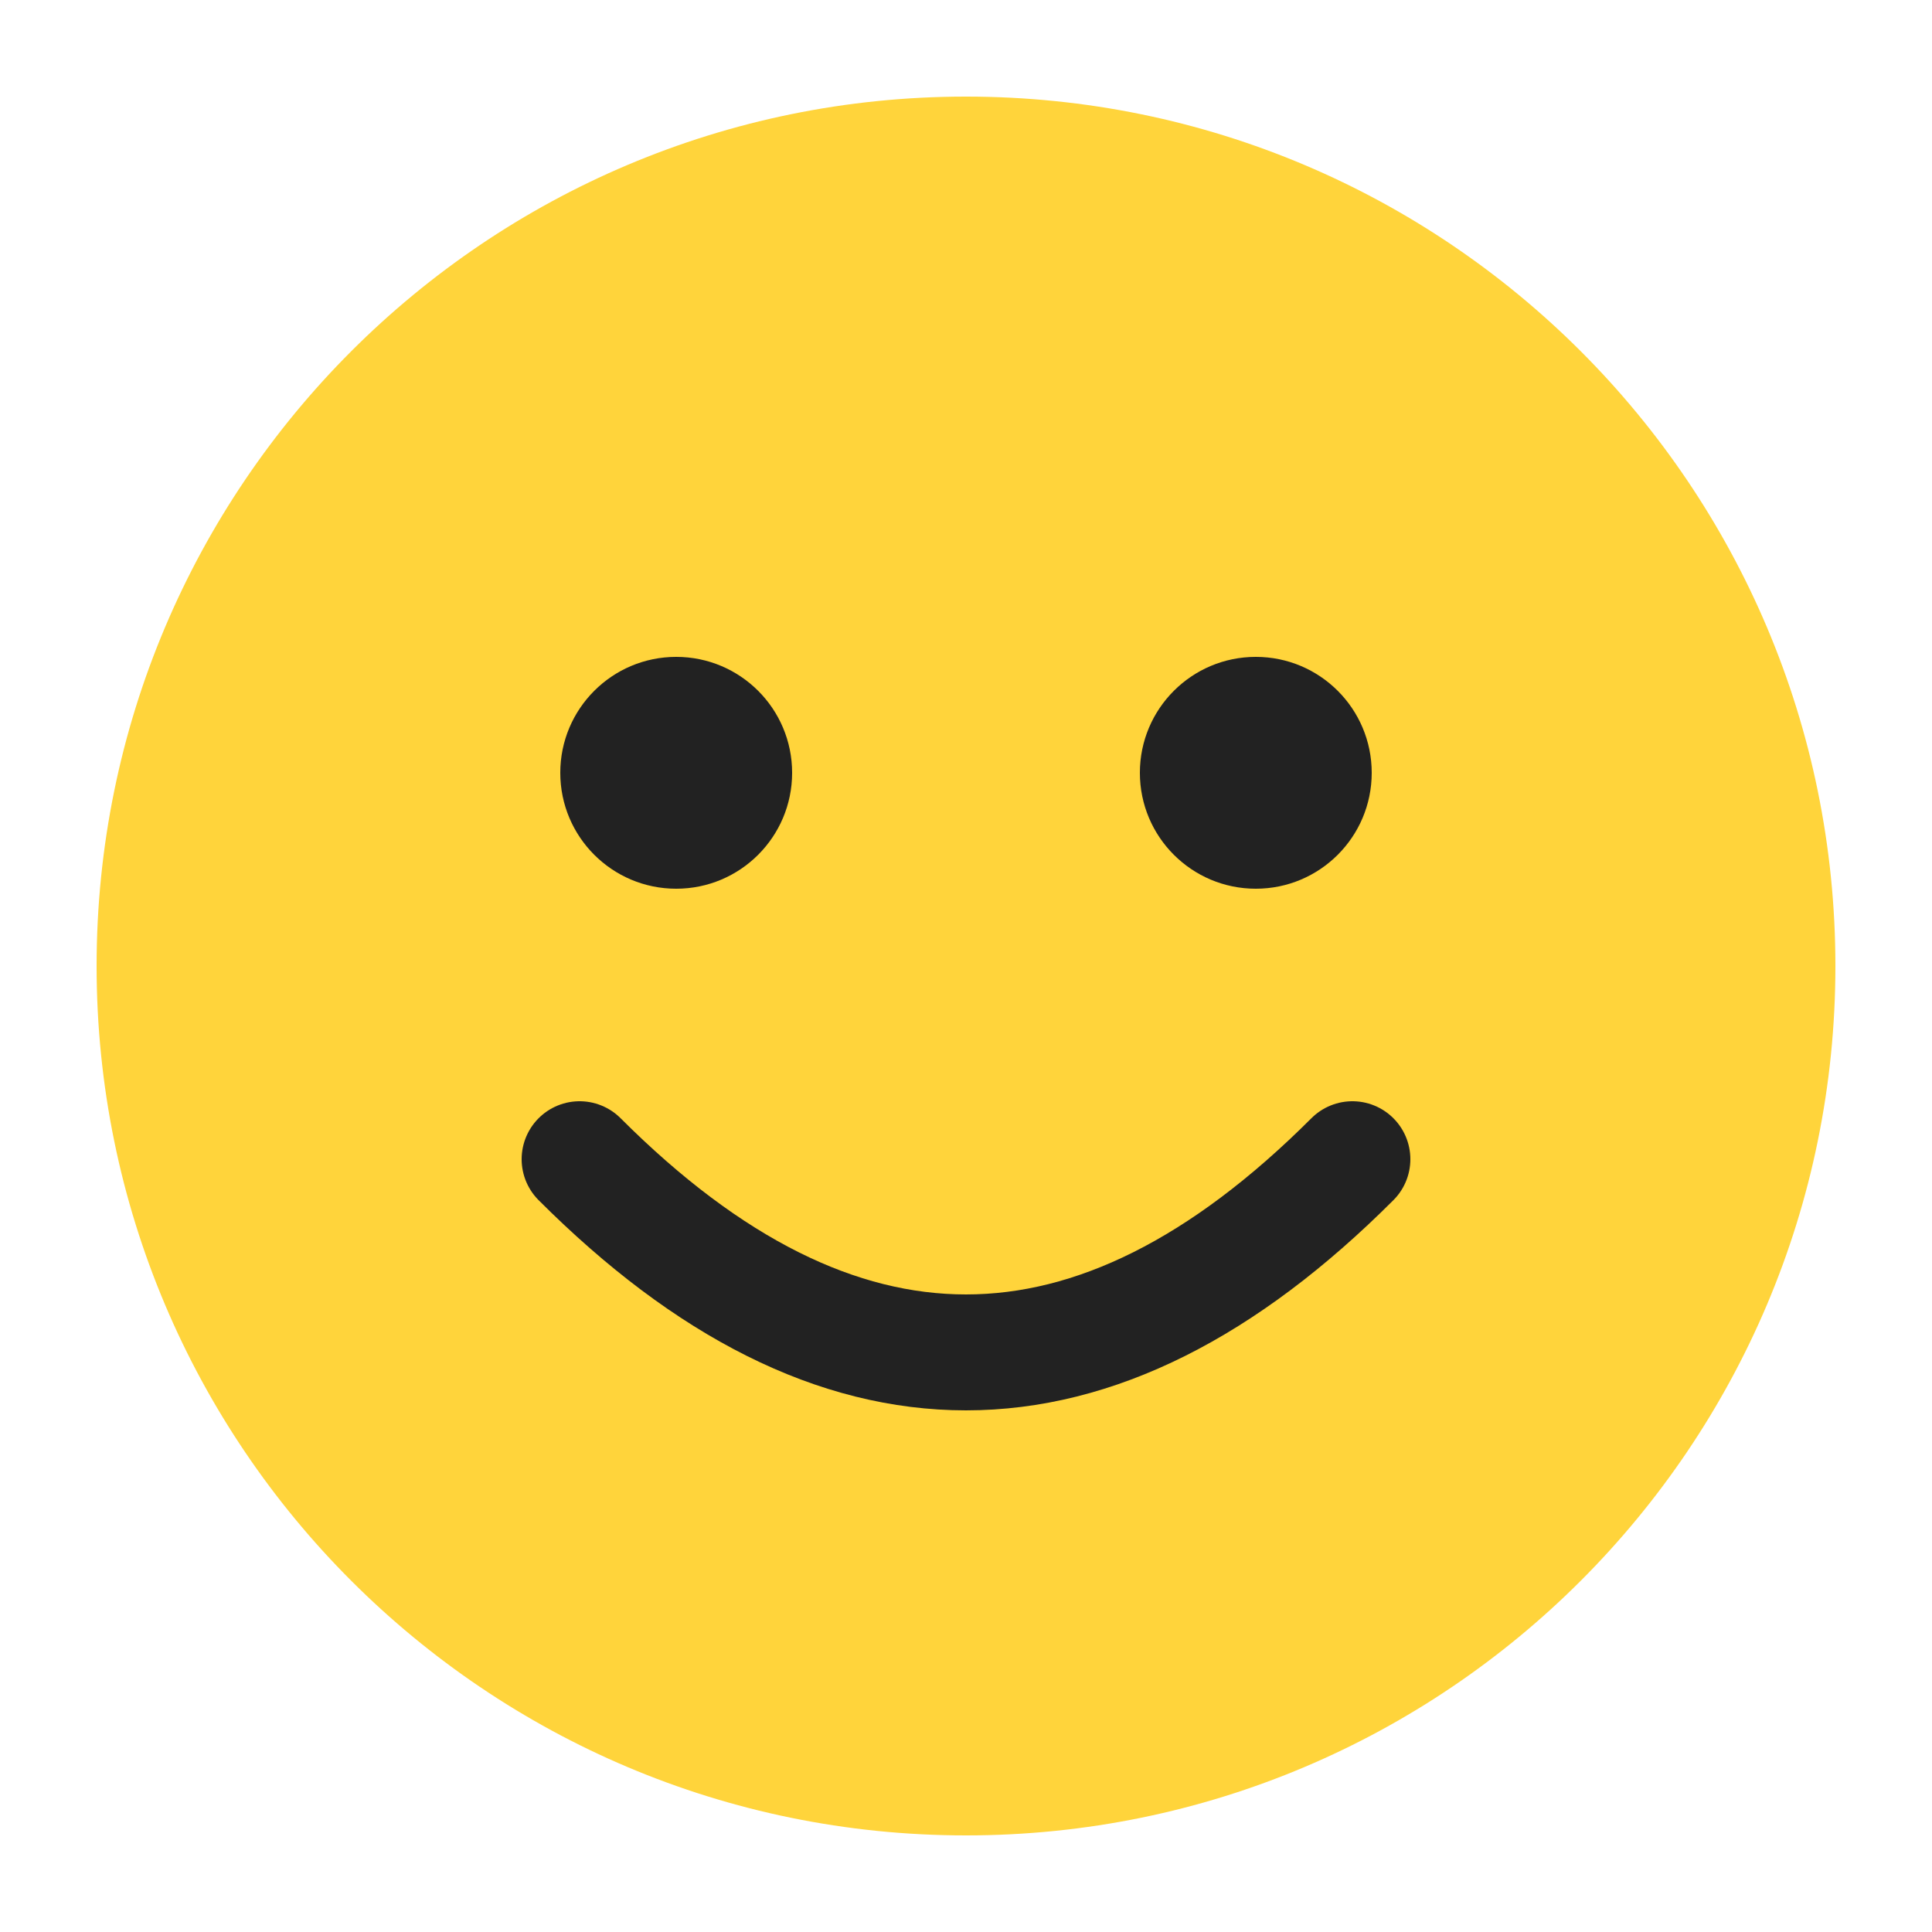
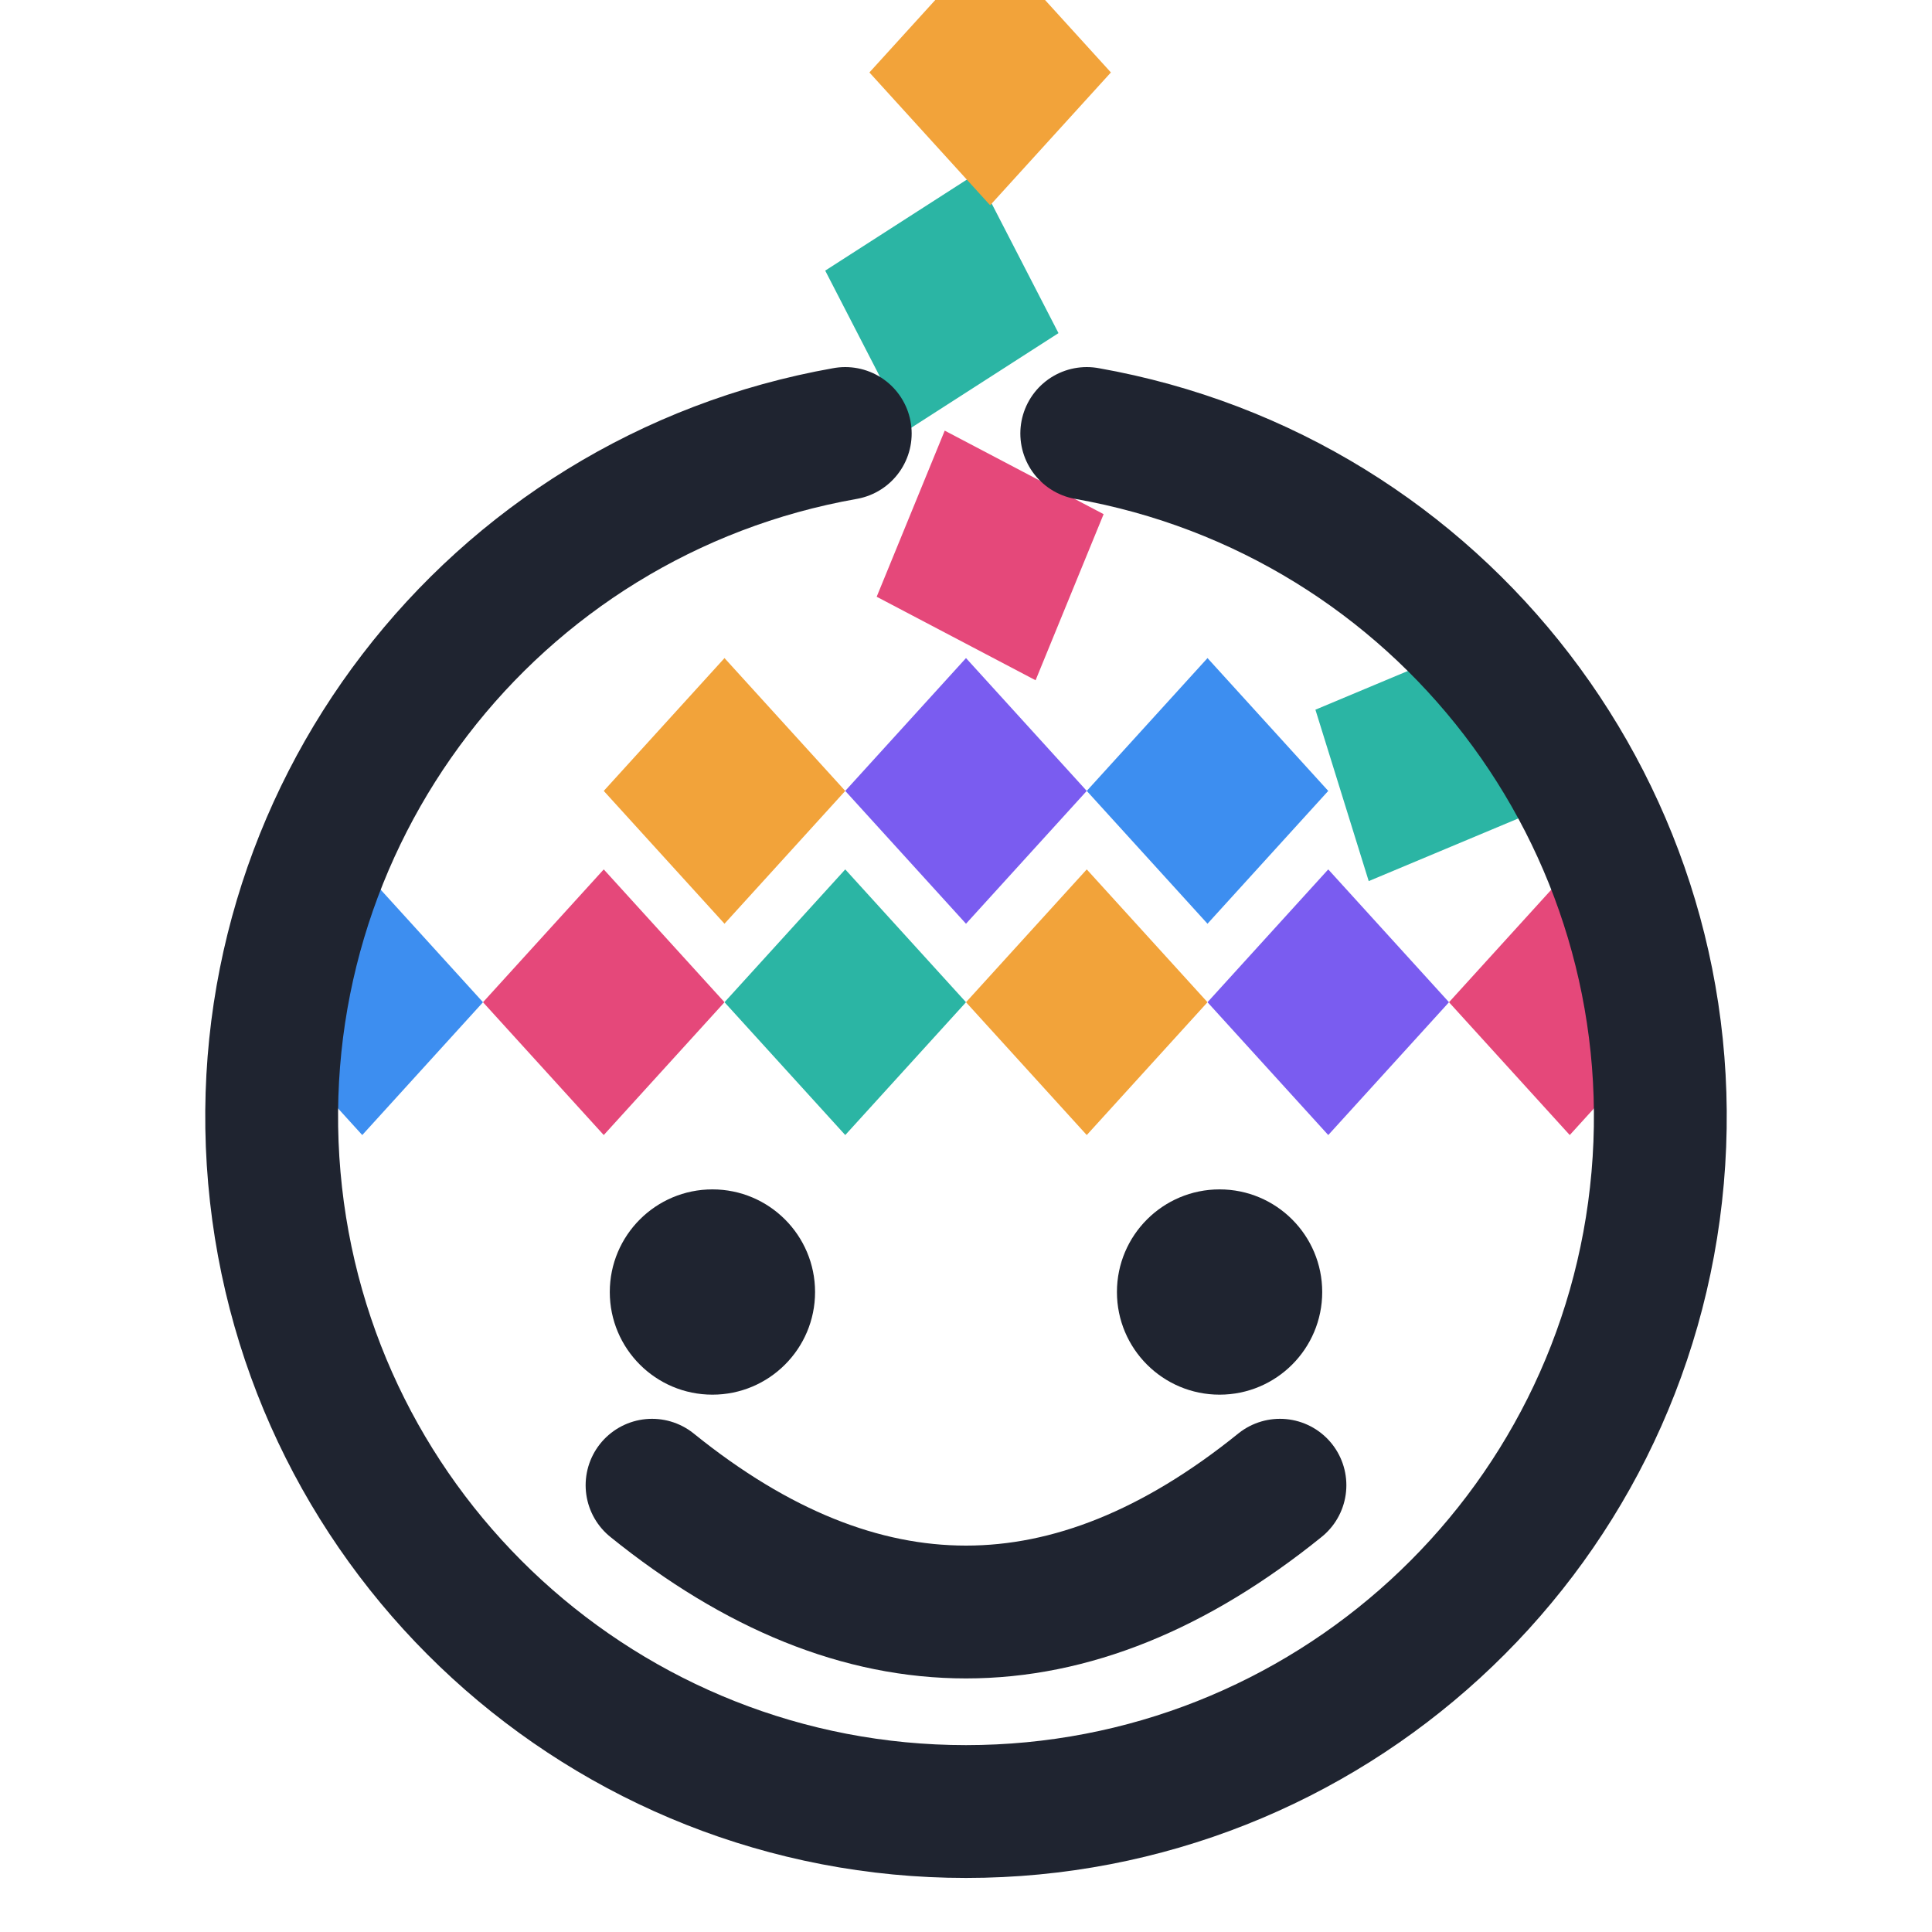
- <svg xmlns="http://www.w3.org/2000/svg" viewBox="0 0 100 100">
-   <circle cx="50" cy="50" r="45" fill="#FFD43B" />
-   <circle cx="35" cy="40" r="6" fill="#222" />
-   <circle cx="65" cy="40" r="6" fill="#222" />
-   <path d="M30 60 Q50 80 70 60" stroke="#222" stroke-width="6" fill="none" stroke-linecap="round" />
+ <svg xmlns="http://www.w3.org/2000/svg" viewBox="0 0 32 32">
+   <defs>
+     <clipPath id="tophalf">
+       <path d="M4.5 18.8A11.5 11.5 0 0 1 27.5 18.8z" />
+     </clipPath>
+     <path id="g" d="M0-2.2L2 0 0 2.2-2 0z" />
+   </defs>
+   <style>
+     .ink{stroke:#1f2430;fill:none;stroke-width:2.2;stroke-linecap:round;stroke-linejoin:round}
+     .dot{fill:#1f2430}
+     @media (prefers-color-scheme: dark){ .ink{stroke:#eef0f4} .dot{fill:#eef0f4} }
+   </style>
+   <g clip-path="url(#tophalf)">
+     <use href="#g" x="6" y="16.6" fill="#3d8ef0" />
+     <use href="#g" x="10" y="16.6" fill="#e5487a" />
+     <use href="#g" x="14" y="16.6" fill="#2bb5a4" />
+     <use href="#g" x="18" y="16.6" fill="#f2a33a" />
+     <use href="#g" x="22" y="16.6" fill="#7a5cf0" />
+     <use href="#g" x="26" y="16.6" fill="#e5487a" />
+     <use href="#g" x="12" y="13.1" fill="#f2a33a" />
+     <use href="#g" x="16" y="13.1" fill="#7a5cf0" />
+     <use href="#g" x="20" y="13.1" fill="#3d8ef0" />
+     <use href="#g" x="23.6" y="12.6" fill="#2bb5a4" transform="rotate(25 23.6 12.6)" />
+   </g>
+   <use href="#g" x="16.4" y="9.2" fill="#e5487a" transform="rotate(-20 16.4 9.2)" />
+   <use href="#g" x="15.6" y="5" fill="#2bb5a4" transform="rotate(15 15.6 5)" />
+   <use href="#g" x="16.4" y="1.2" fill="#f2a33a" />
+   <path class="ink" d="M18 7.18A11.5 11.5 0 1 1 14 7.18" />
+   <circle class="dot" cx="11.8" cy="21.4" r="1.7" />
+   <circle class="dot" cx="20.2" cy="21.4" r="1.7" />
+   <path class="ink" d="M10.8 24.6q5.2 4.2 10.4 0" />
</svg>
